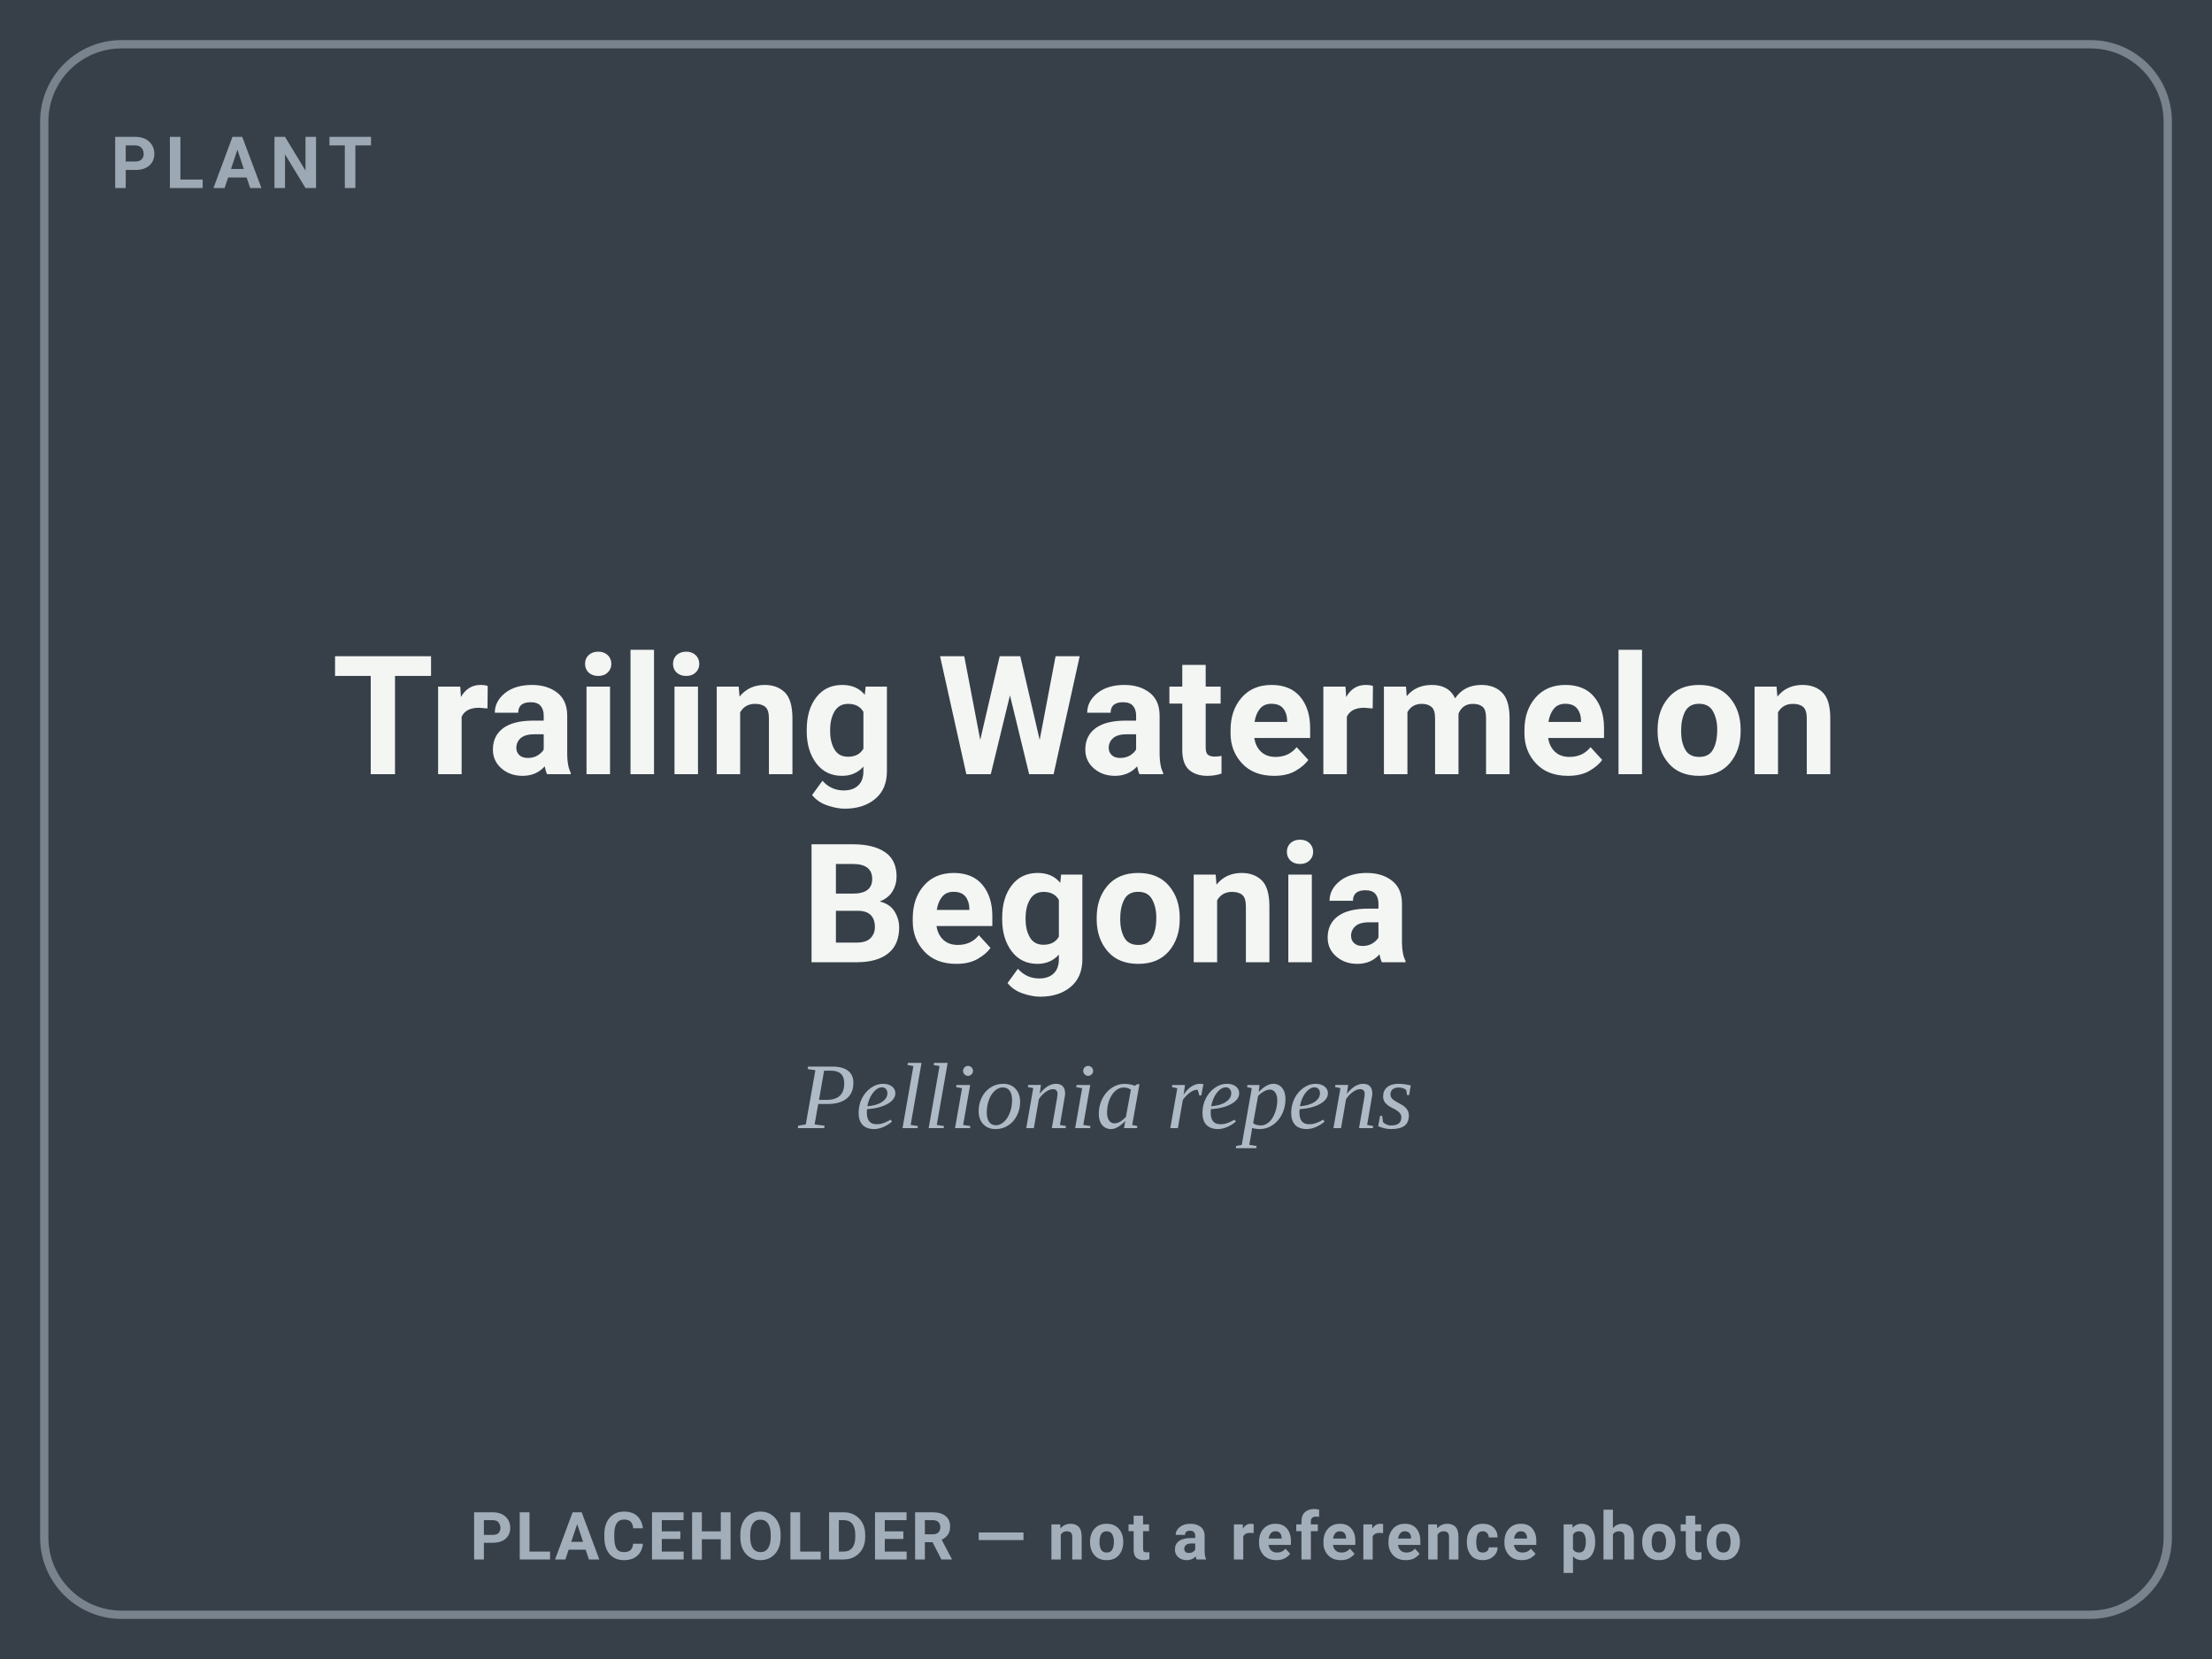
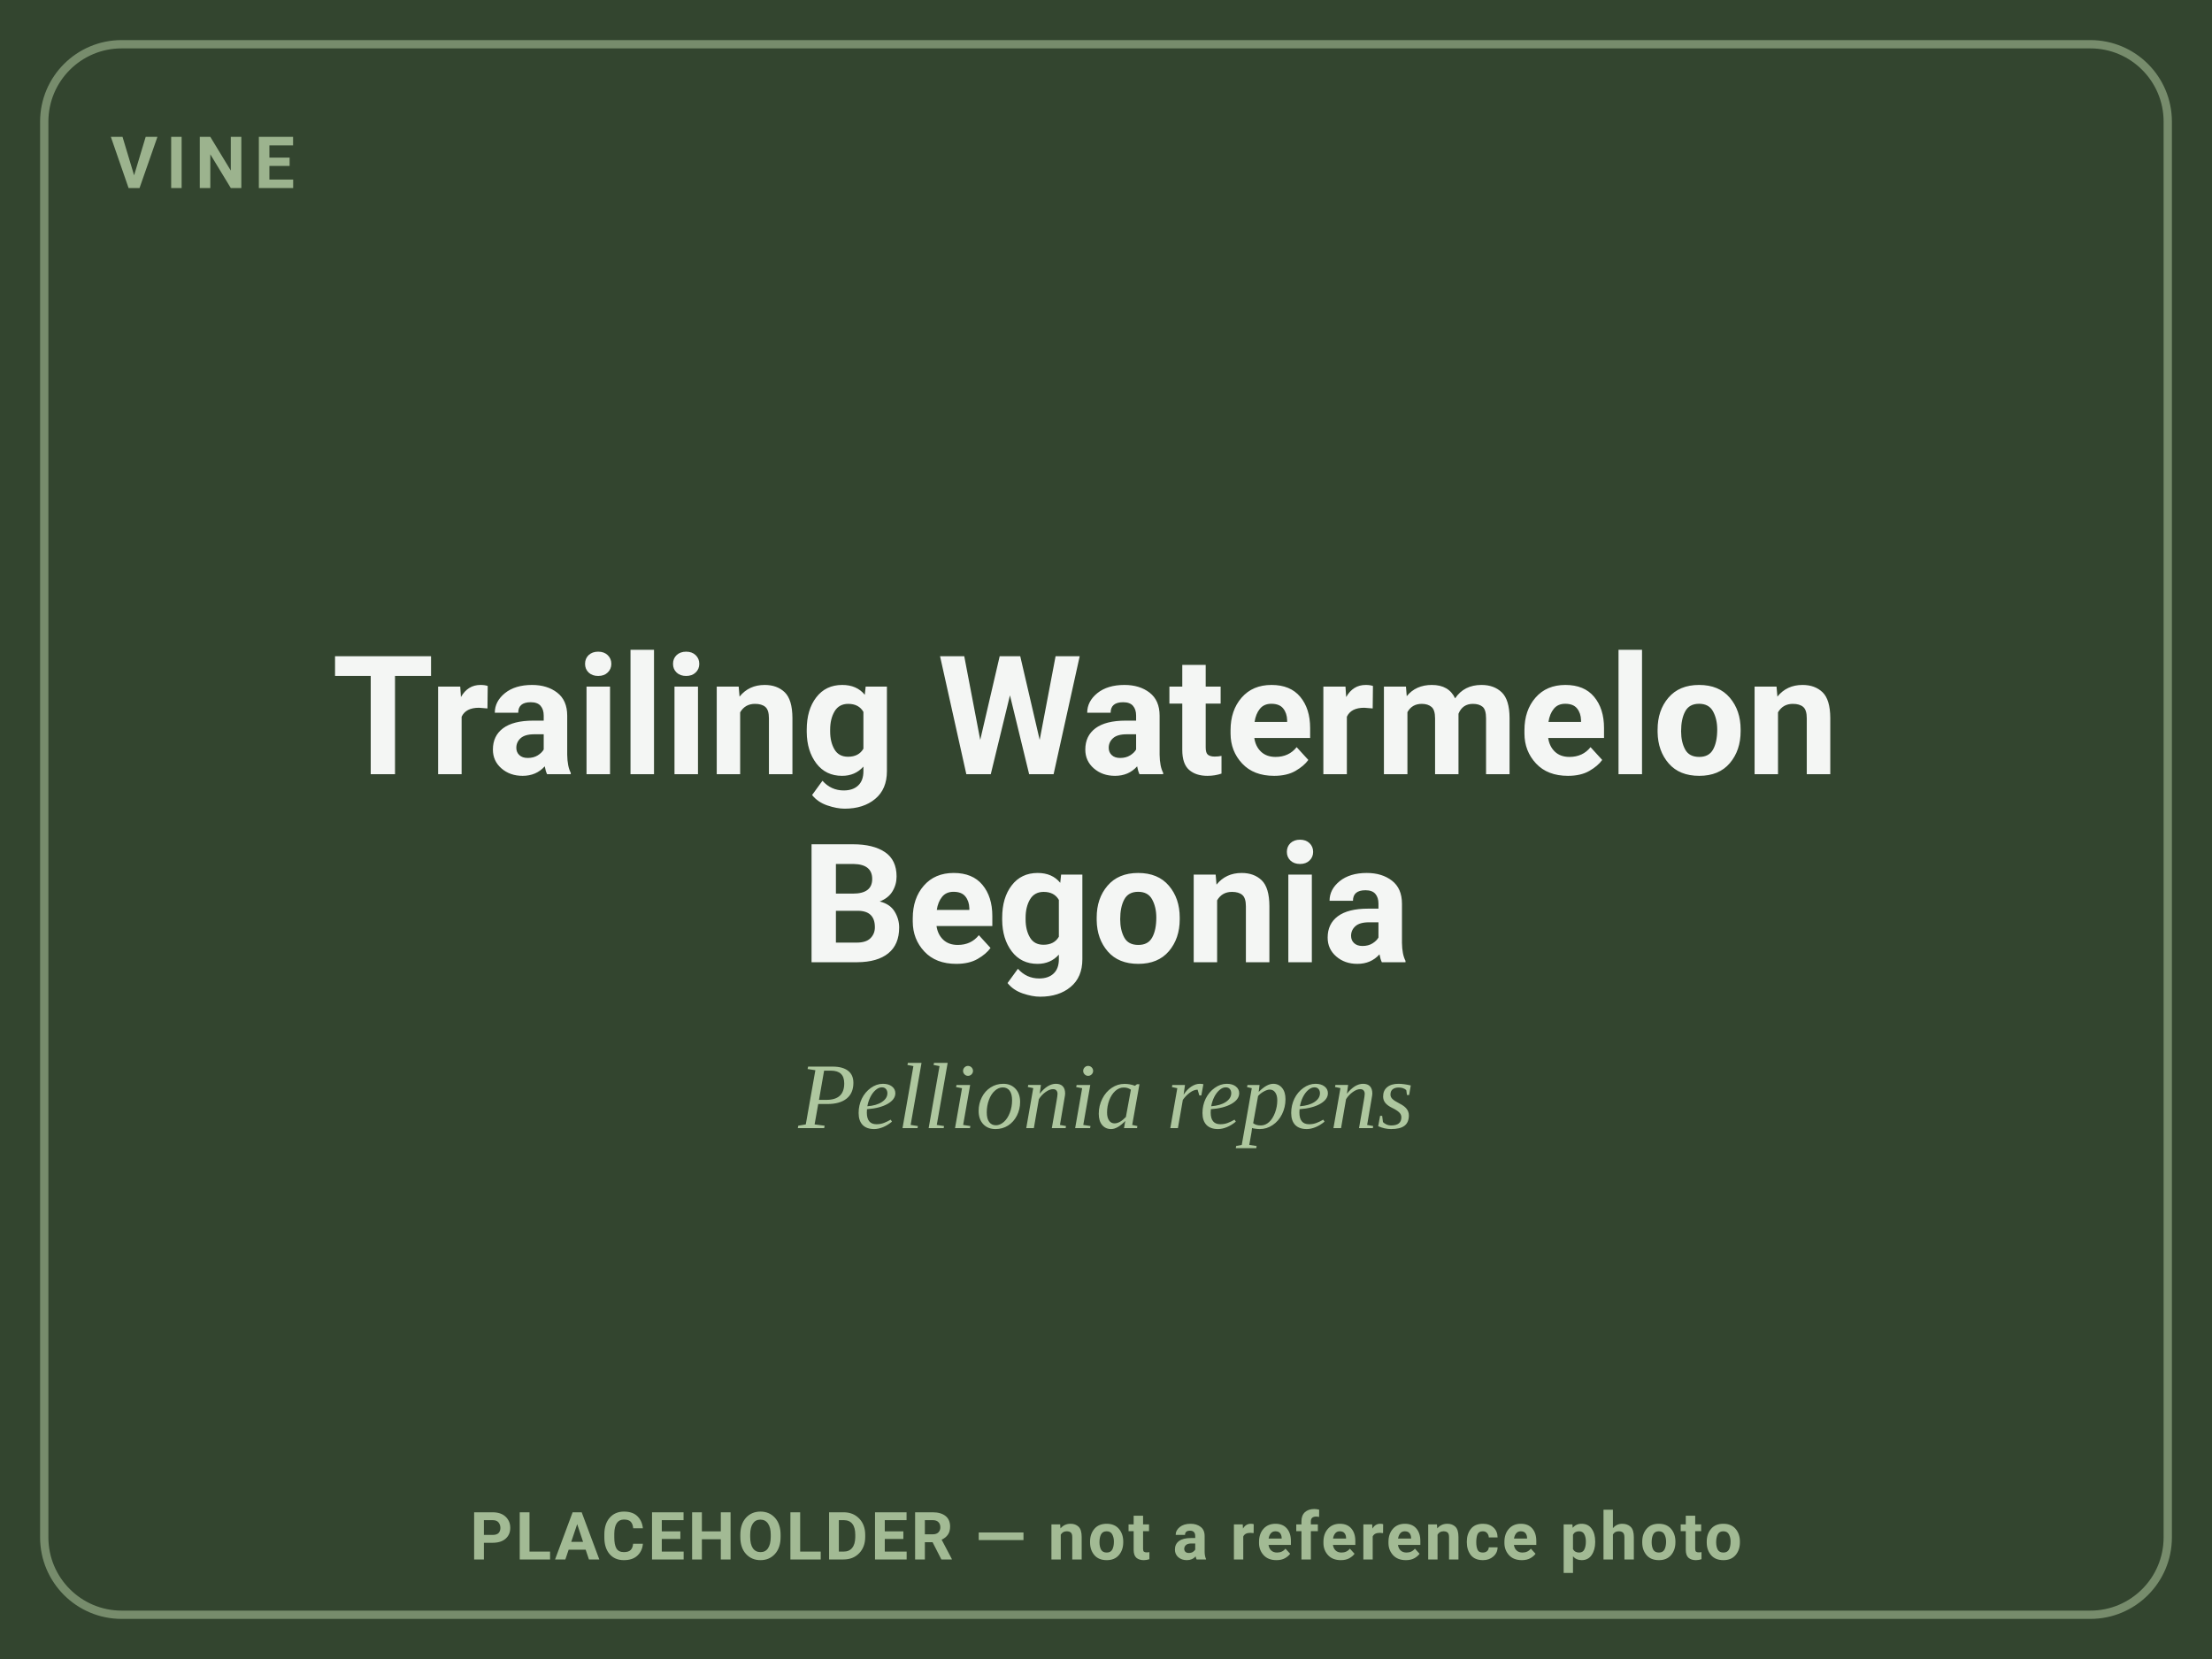
<svg xmlns="http://www.w3.org/2000/svg" viewBox="0 0 400 300" role="img" aria-label="Stylized placeholder for Trailing Watermelon Begonia — not a reference photo">
-   <rect width="400" height="300" fill="#374049" />
-   <rect x="8" y="8" width="384" height="284" rx="14" fill="none" stroke="#aebac6" stroke-width="1.5" opacity="0.55" />
-   <text x="20" y="34" font-family="-apple-system, Segoe UI, Roboto, sans-serif" font-size="13" font-weight="600" letter-spacing="1.5" fill="#aebac6" opacity="0.85">PLANT</text>
+   <rect width="400" height="300" fill="#33452f" />
+   <rect x="8" y="8" width="384" height="284" rx="14" fill="none" stroke="#aec79f" stroke-width="1.5" opacity="0.55" />
+   <text x="20" y="34" font-family="-apple-system, Segoe UI, Roboto, sans-serif" font-size="13" font-weight="600" letter-spacing="1.5" fill="#aec79f" opacity="0.85">VINE</text>
  <text x="200" text-anchor="middle" font-family="-apple-system, Segoe UI, Roboto, sans-serif" font-size="30" font-weight="700" fill="#f4f6f4">
    <tspan x="200" y="140">Trailing Watermelon</tspan>
    <tspan x="200" y="174">Begonia</tspan>
  </text>
-   <text x="200" y="204" text-anchor="middle" font-family="Georgia, Times New Roman, serif" font-style="italic" font-size="17" fill="#aebac6">Pellionia repens</text>
-   <text x="200" y="282" text-anchor="middle" font-family="-apple-system, Segoe UI, Roboto, sans-serif" font-size="12" font-weight="600" letter-spacing="0.5" fill="#aebac6" opacity="0.9">PLACEHOLDER — not a reference photo</text>
+   <text x="200" y="204" text-anchor="middle" font-family="Georgia, Times New Roman, serif" font-style="italic" font-size="17" fill="#aec79f">Pellionia repens</text>
+   <text x="200" y="282" text-anchor="middle" font-family="-apple-system, Segoe UI, Roboto, sans-serif" font-size="12" font-weight="600" letter-spacing="0.5" fill="#aec79f" opacity="0.9">PLACEHOLDER — not a reference photo</text>
</svg>
